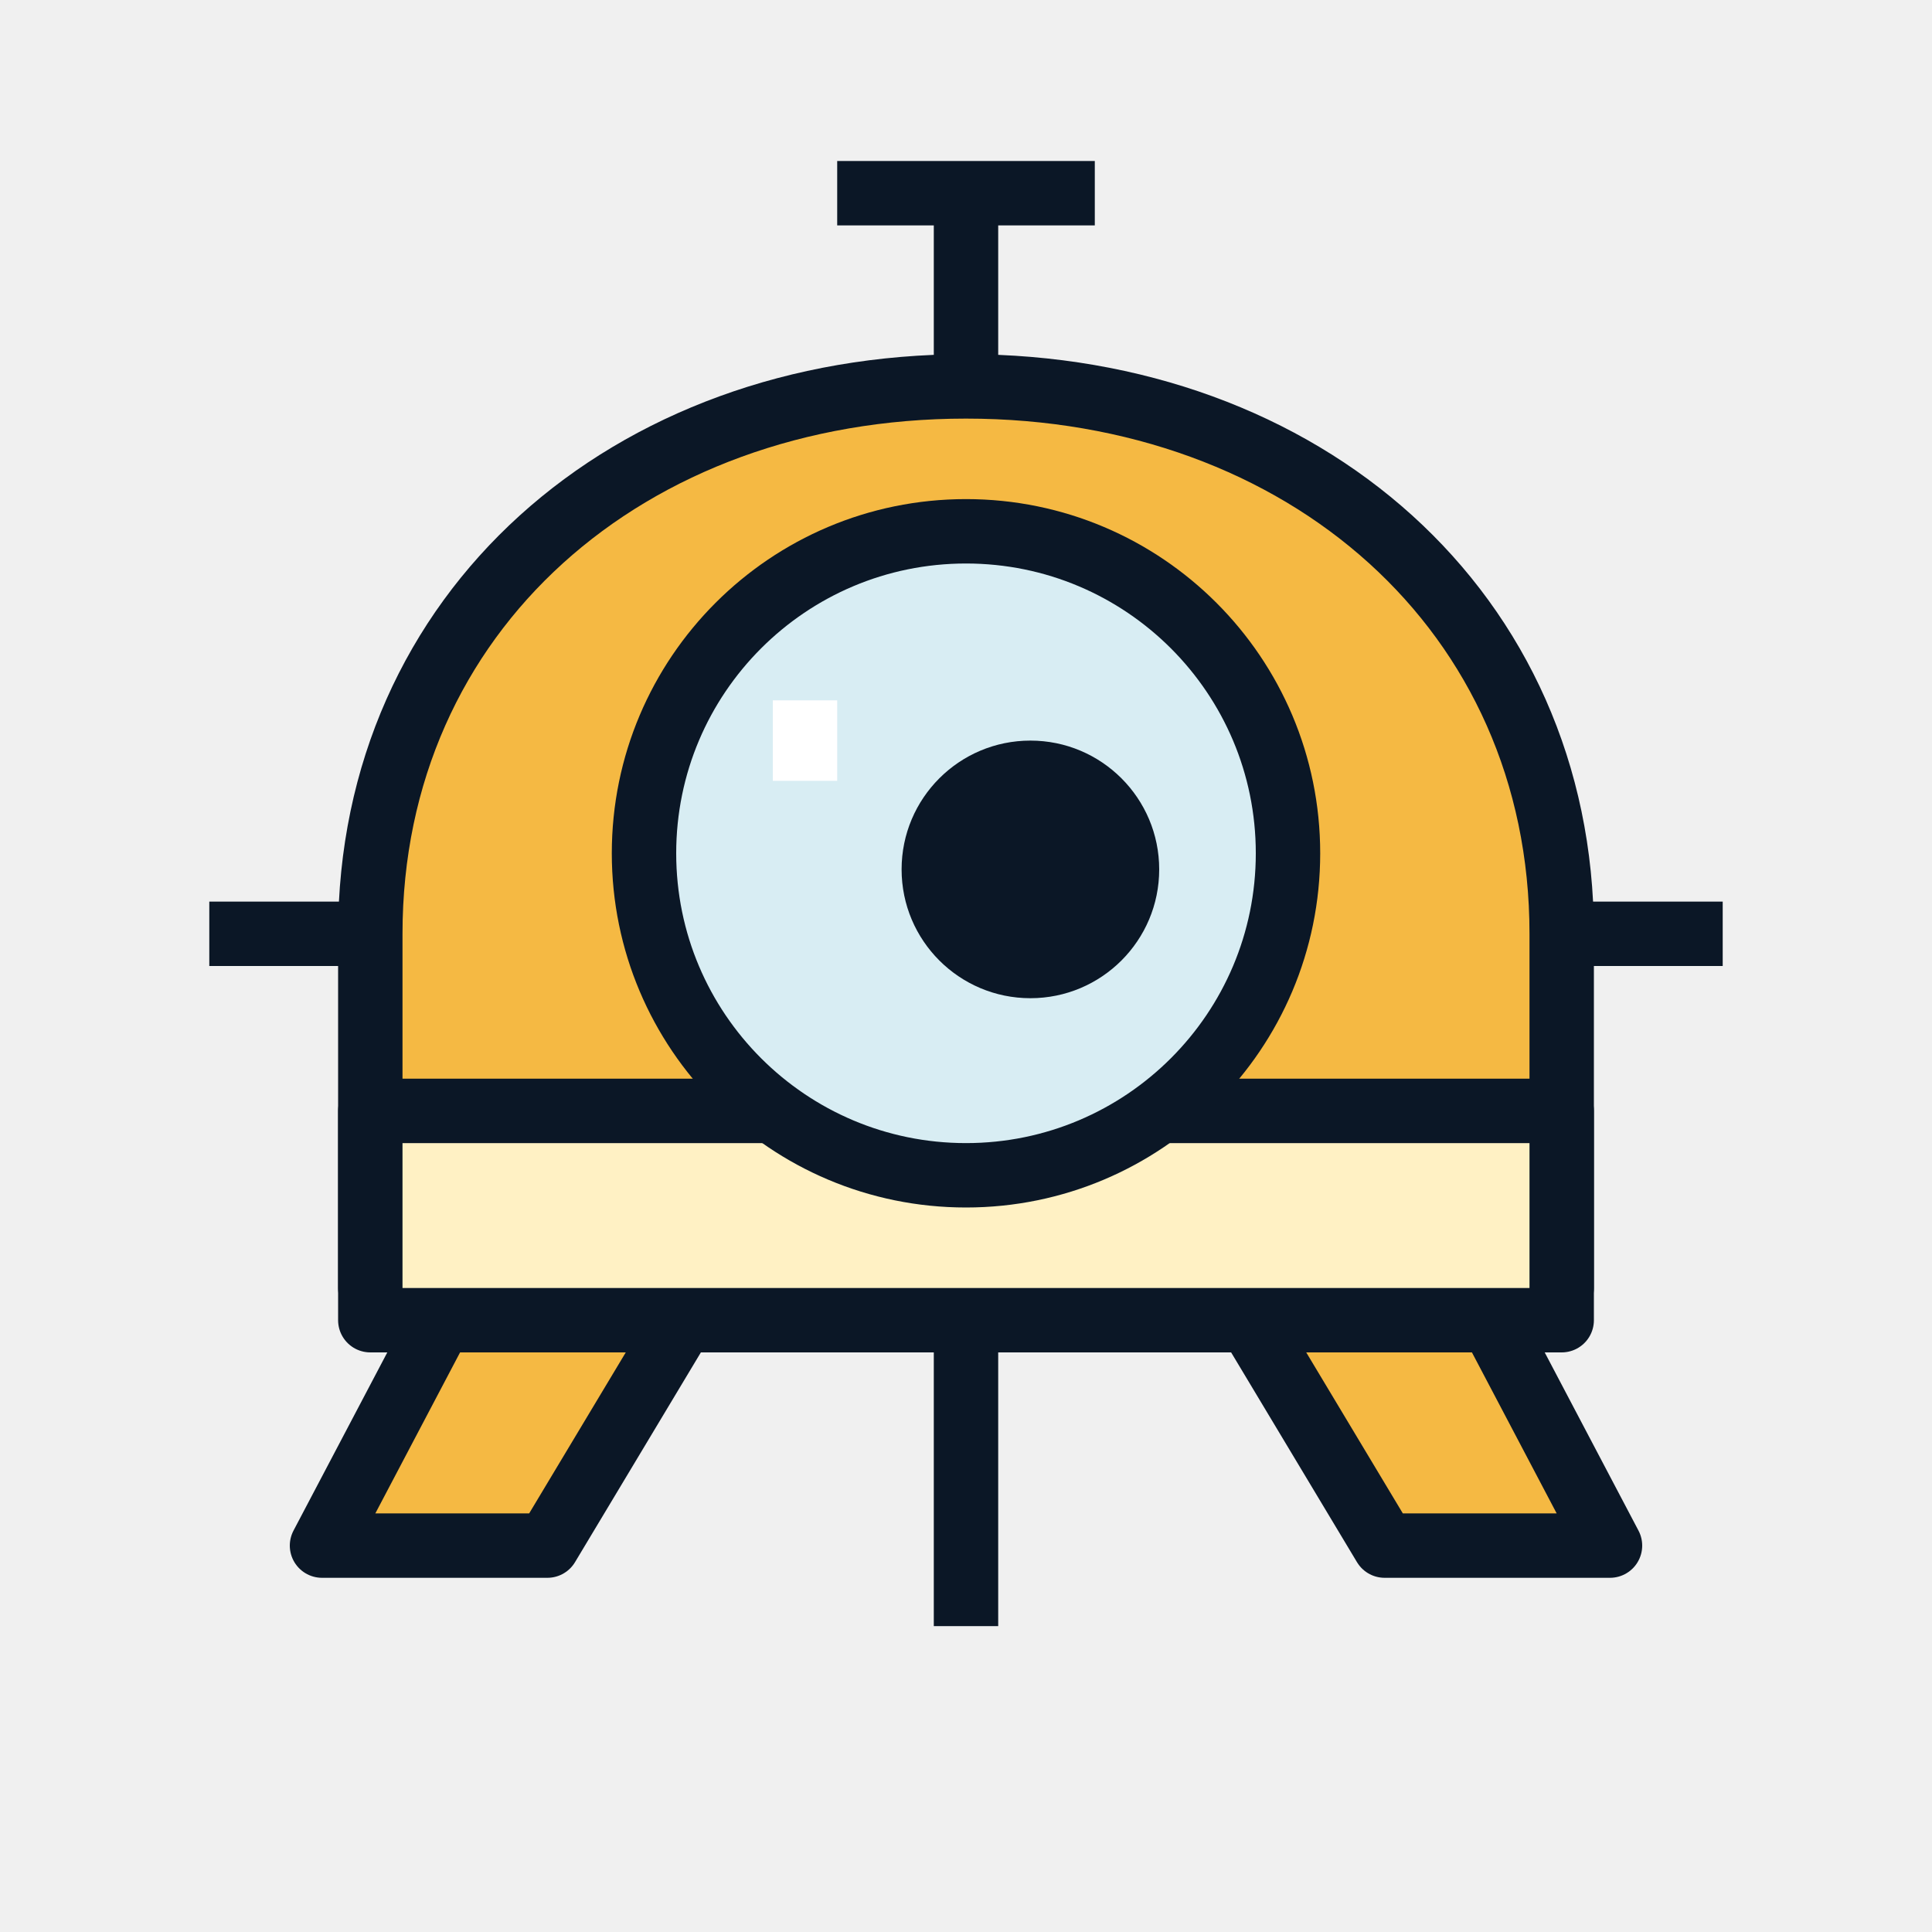
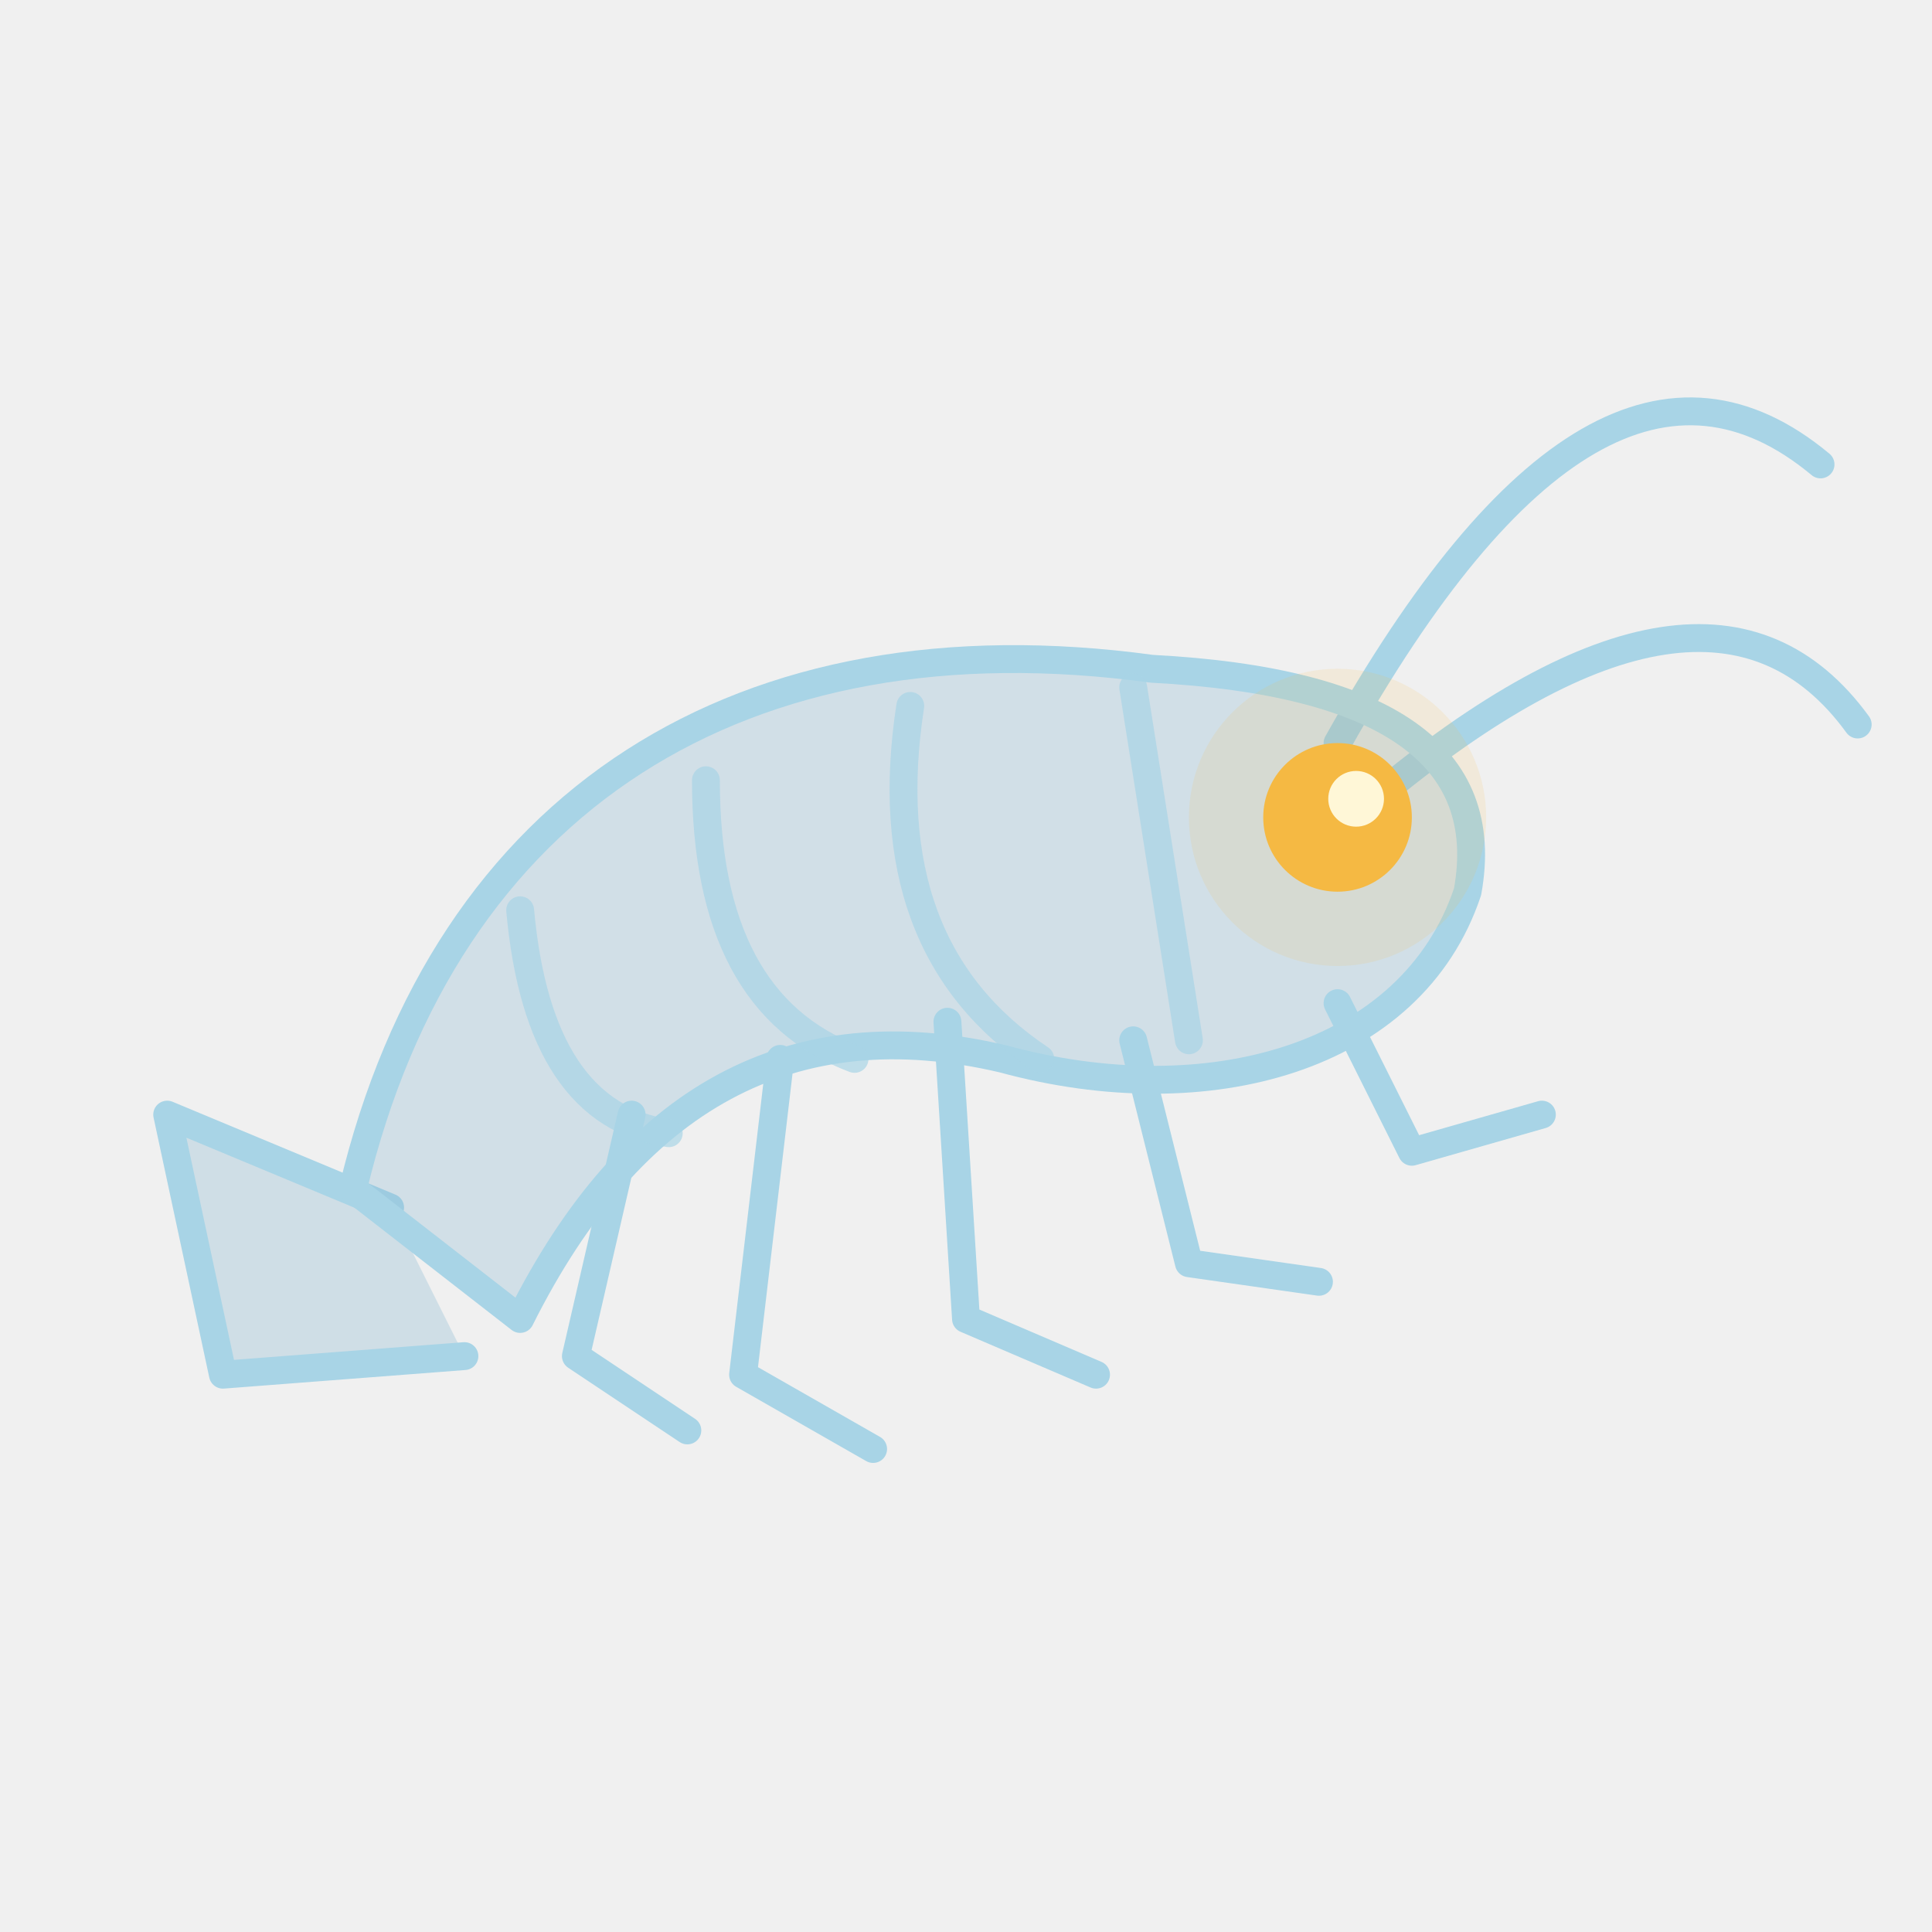
- <svg xmlns="http://www.w3.org/2000/svg" viewBox="0 0 120 120">
-   <g stroke="#0b1726" stroke-width="4" stroke-linejoin="round">
-     <path d="M60 12v14m-8-14h16" fill="none" />
-     <path d="M30 77 20 96h14l9-15m47-4 10 19H86l-9-15m-17 0v20" fill="#f5b943" />
-     <path d="M23 58c0-20 16-34 37-34s37 14 37 34v22H23Z" fill="#f5b943" />
-     <path d="M23 69h74v13H23Z" fill="#fff1c4" />
-     <circle cx="60" cy="53" r="20" fill="#d8edf3" />
-     <circle cx="64" cy="54" r="8" fill="#0b1726" stroke="none" />
-     <path d="M48 46h4" stroke="#fff" stroke-width="5" />
-     <path d="M13 58h10m74 0h10" fill="none" />
+ <svg xmlns="http://www.w3.org/2000/svg" viewBox="0 0 104 104" role="img" aria-labelledby="title desc">
+   <g fill="none" stroke="#a8d4e6" stroke-width="1.5" stroke-linecap="round" stroke-linejoin="round">
+     <path d="M72 40Q86 15 98 25M74 43Q92 28 100 39" />
+     <path d="M21 65 9 60 12 74 25 73" fill="#83b5d0" fill-opacity=".3" />
+     <path d="M19 64C24 43 40 33 62 36Q81 37 79 48C76 57 65 60 54 57Q37 53 28 71Z" fill="#83b5d0" fill-opacity=".28" />
+     <path d="M28 49Q29 60 36 61M38 42Q38 54 46 57M49 38Q47 51 56 57M61 37 64 56" opacity=".7" />
+     <path d="m34 60-3 13 6 4m5-20-2 17 7 4m4-23 1 16 7 3m2-18 3 12 7 1m1-15 4 8 7-2" />
  </g>
+   <circle cx="72" cy="44" r="8" fill="#f5b943" opacity=".13" />
+   <circle cx="72" cy="44" r="4" fill="#f5b943" />
+   <circle cx="73" cy="43" r="1.5" fill="#fff7d7" />
</svg>
